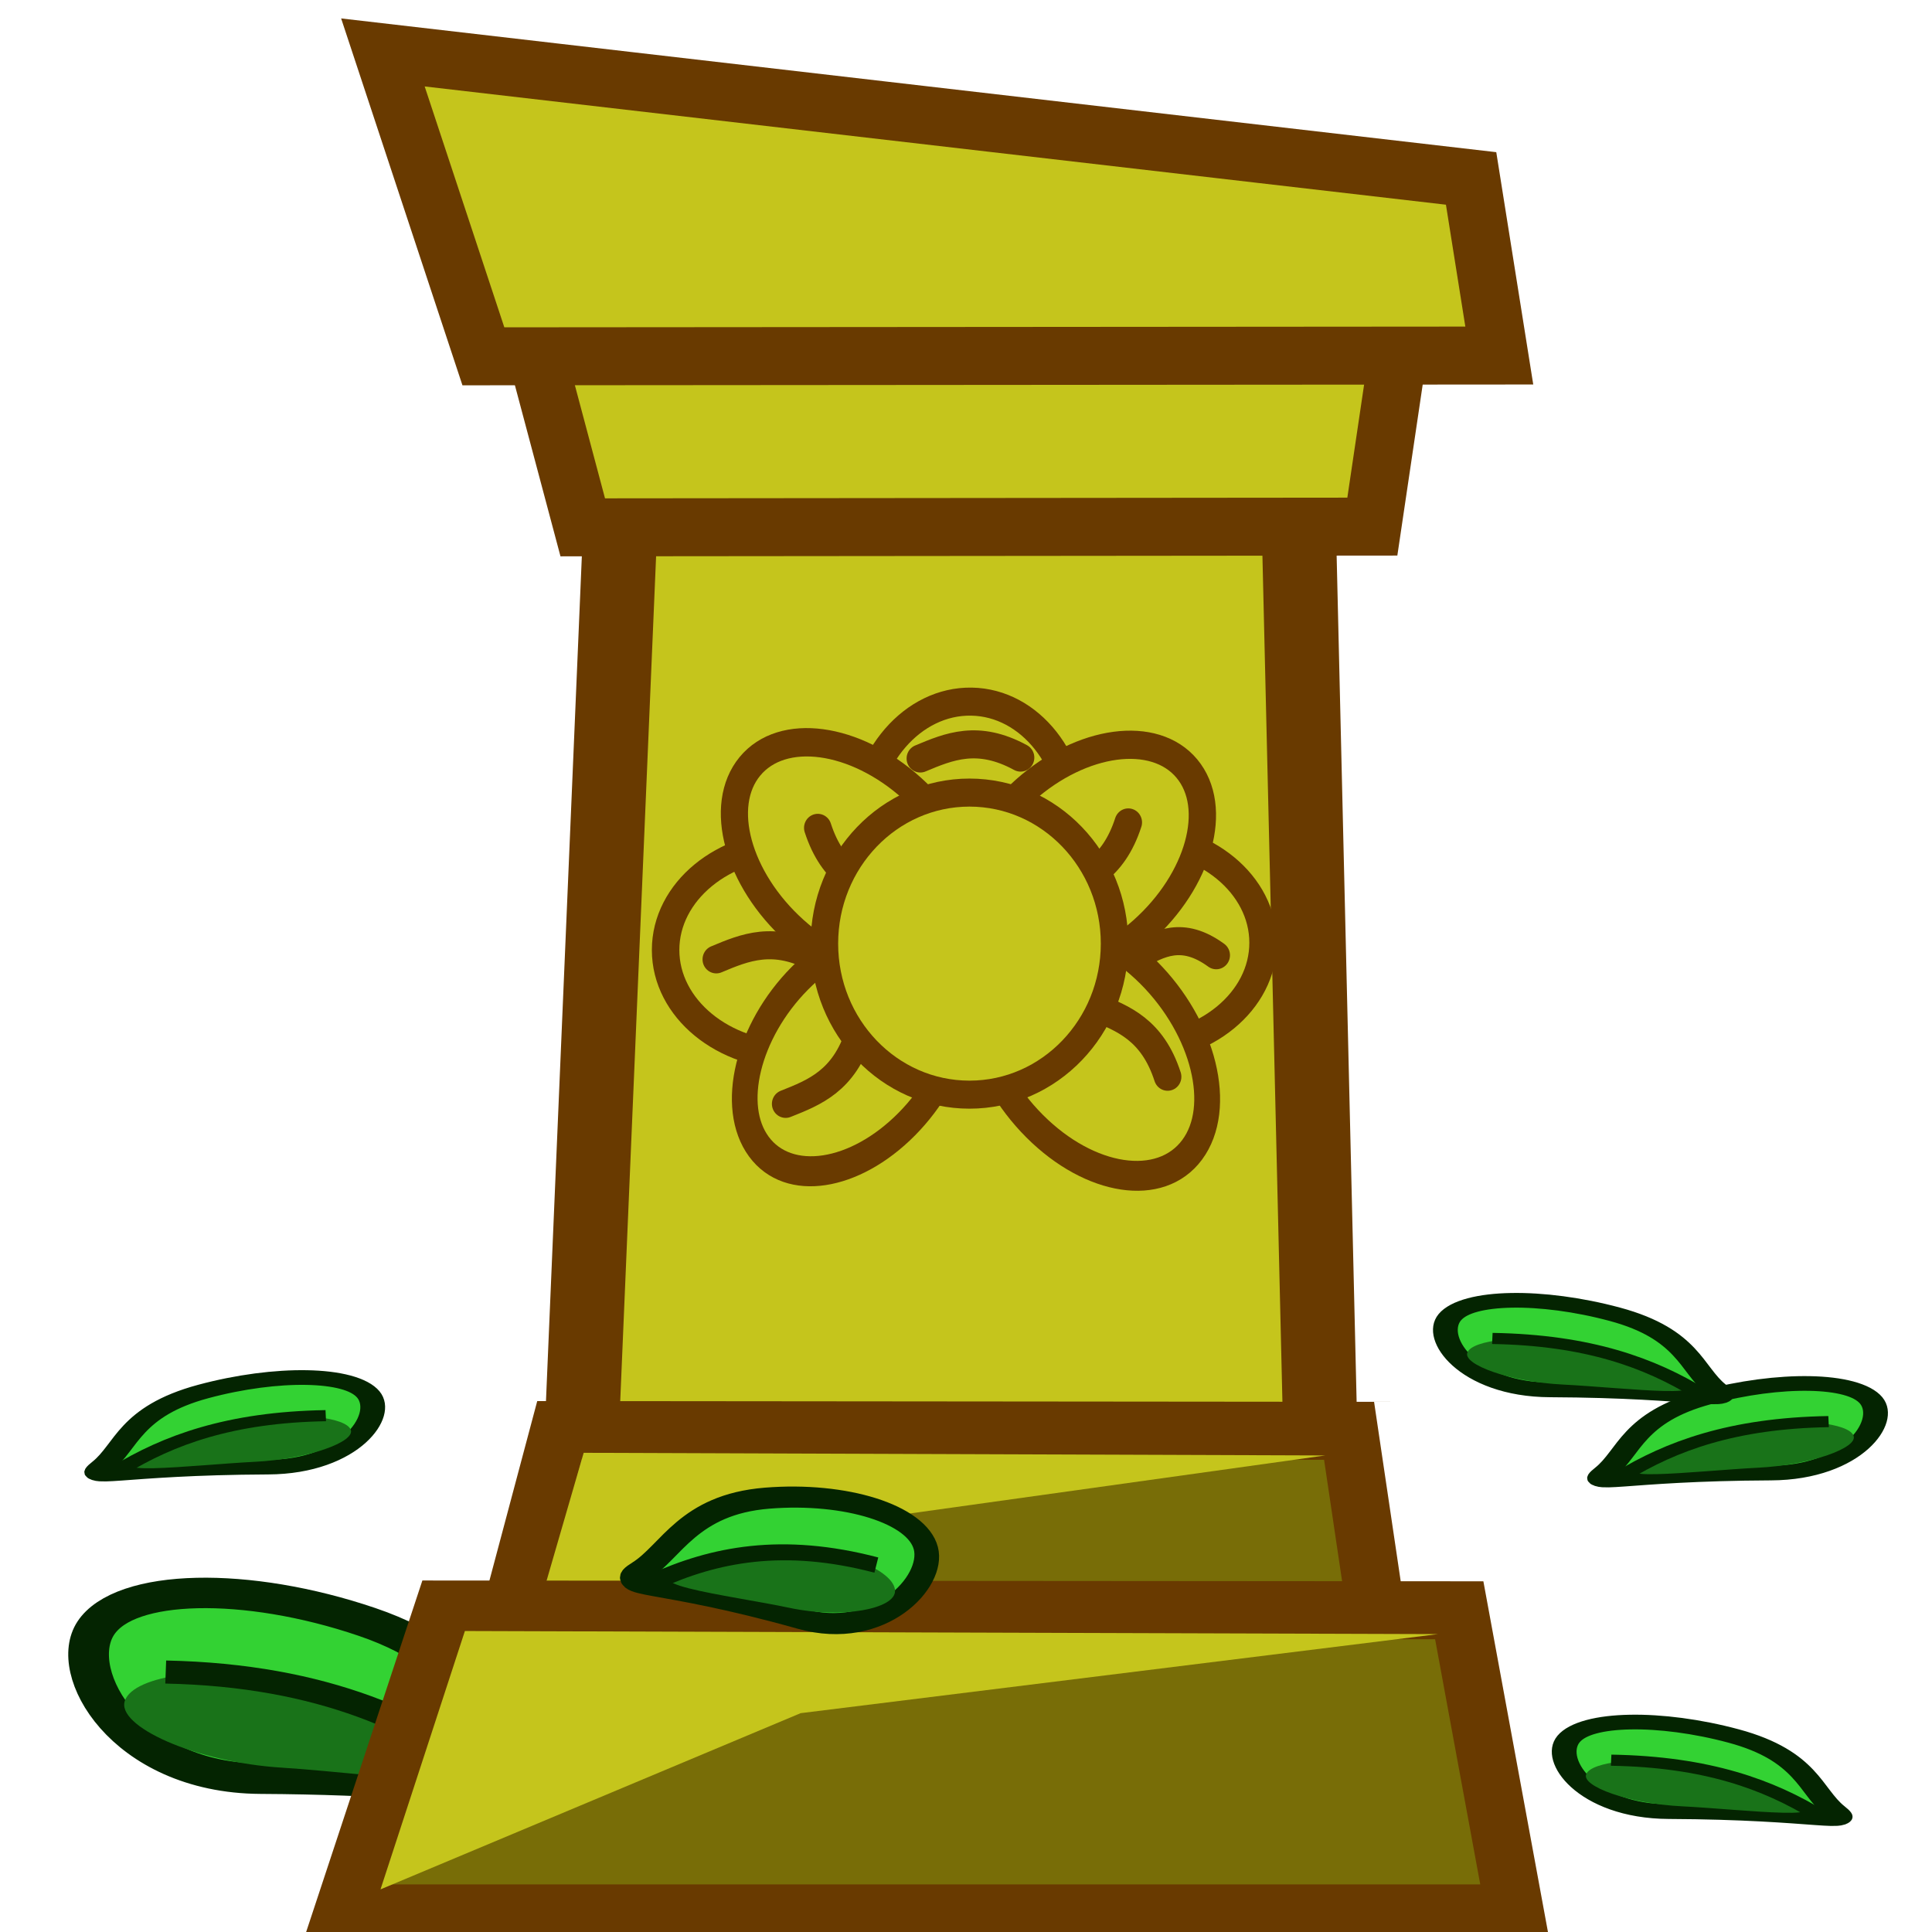
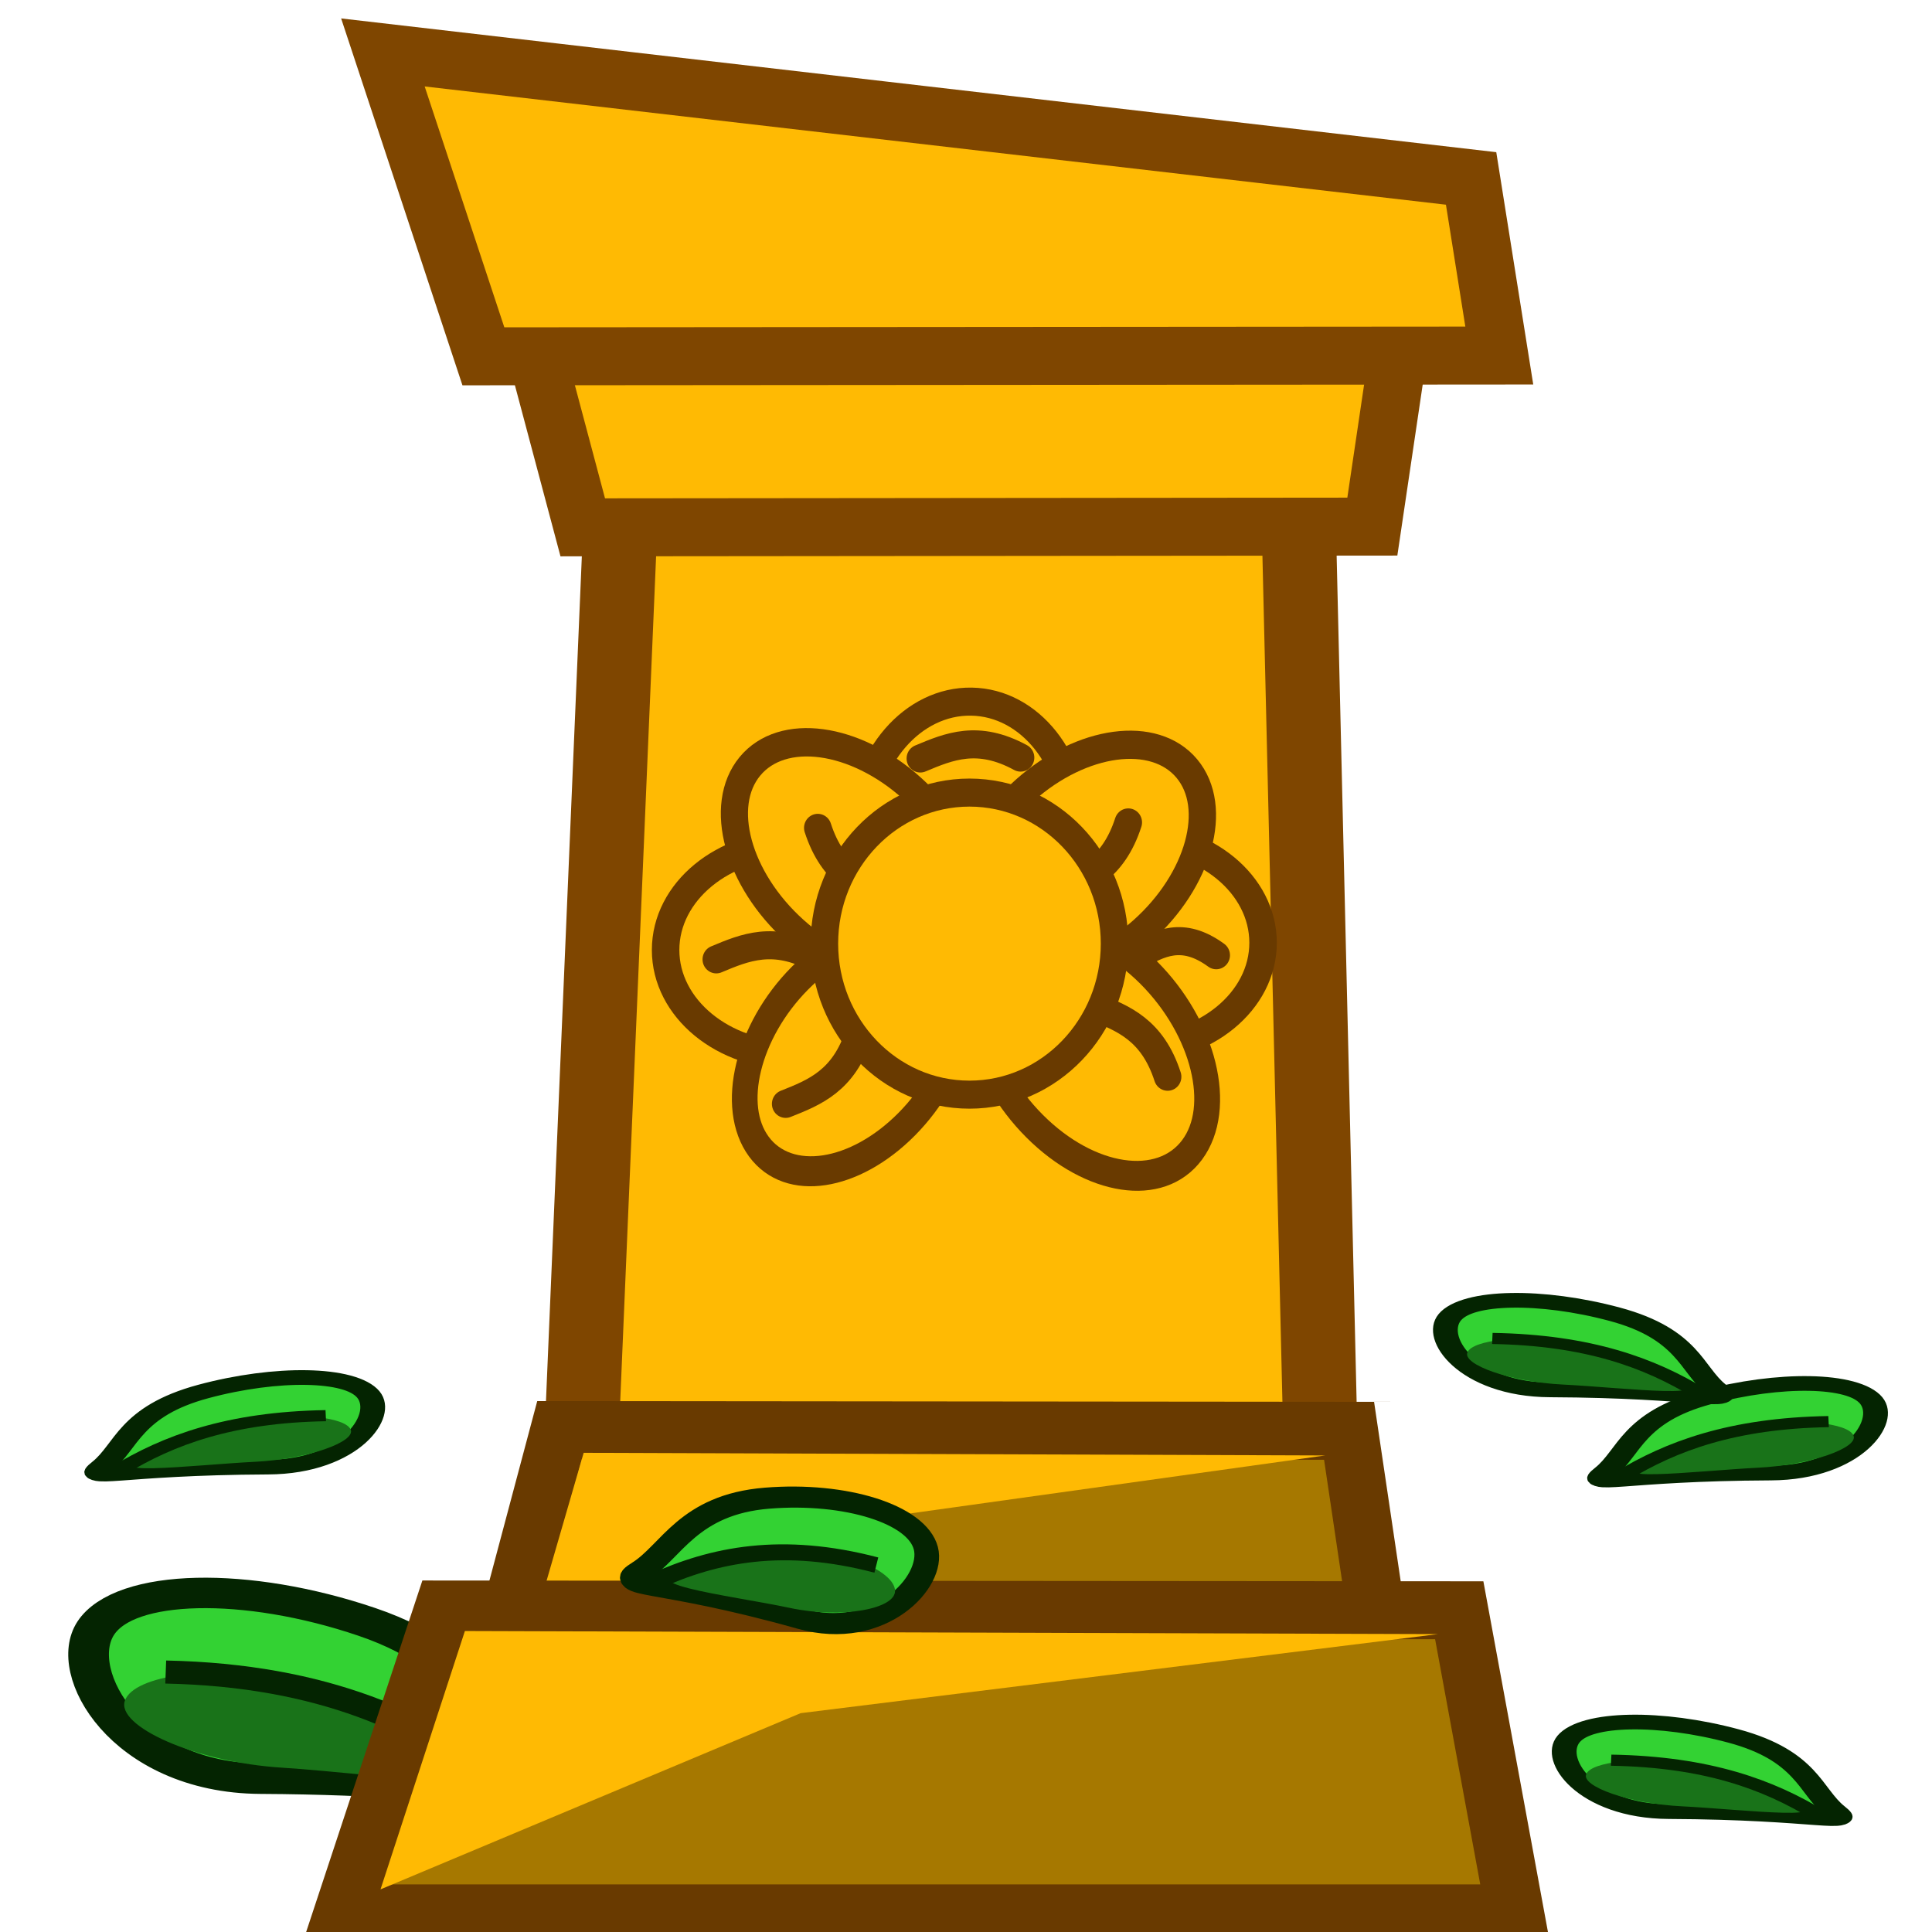
<svg xmlns="http://www.w3.org/2000/svg" width="100mm" height="100mm" viewBox="0 0 100 100" version="1.1" id="svg3527" xml:space="preserve">
  <defs id="defs3524">
    <filter style="color-interpolation-filters:sRGB;" id="filter6" x="-0.719" y="-0.458" width="2.439" height="1.916">
      <feGaussianBlur stdDeviation="5" result="fbSourceGraphic" id="feGaussianBlur5" />
      <feGaussianBlur stdDeviation="0.01" in="SourceGraphic" result="result1" id="feGaussianBlur6" />
      <feComposite in2="result1" operator="arithmetic" in="fbSourceGraphic" k2="0.5" k3="0.5" result="result2" id="feComposite6" />
      <feBlend in2="fbSourceGraphic" mode="normal" result="result3" id="feBlend6" />
    </filter>
    <linearGradient id="linearGradient13895">
      <stop style="stop-color:#000000;stop-opacity:1;" offset="0" id="stop13893" />
    </linearGradient>
    <filter style="color-interpolation-filters:sRGB;" id="filter14269" x="-0.312" y="-0.296" width="1.623" height="1.592">
      <feGaussianBlur stdDeviation="0.205" result="blur" id="feGaussianBlur14263" />
      <feComposite in="SourceGraphic" in2="blur" operator="in" result="composite1" id="feComposite14265" />
      <feComposite in="composite1" in2="composite1" operator="in" result="composite2" id="feComposite14267" />
    </filter>
    <filter style="color-interpolation-filters:sRGB;" id="filter14269-2" x="-0.312" y="-0.296" width="1.623" height="1.592">
      <feGaussianBlur stdDeviation="0.205" result="blur" id="feGaussianBlur14263-0" />
      <feComposite in="SourceGraphic" in2="blur" operator="in" result="composite1" id="feComposite14265-2" />
      <feComposite in="composite1" in2="composite1" operator="in" result="composite2" id="feComposite14267-3" />
    </filter>
    <filter style="color-interpolation-filters:sRGB;" id="filter14269-6" x="-0.312" y="-0.296" width="1.623" height="1.592">
      <feGaussianBlur stdDeviation="0.205" result="blur" id="feGaussianBlur14263-7" />
      <feComposite in="SourceGraphic" in2="blur" operator="in" result="composite1" id="feComposite14265-5" />
      <feComposite in="composite1" in2="composite1" operator="in" result="composite2" id="feComposite14267-35" />
    </filter>
    <filter style="color-interpolation-filters:sRGB;" id="filter14269-5" x="-0.312" y="-0.296" width="1.623" height="1.592">
      <feGaussianBlur stdDeviation="0.205" result="blur" id="feGaussianBlur14263-6" />
      <feComposite in="SourceGraphic" in2="blur" operator="in" result="composite1" id="feComposite14265-2-6" />
      <feComposite in="composite1" in2="composite1" operator="in" result="composite2" id="feComposite14267-9" />
    </filter>
    <filter style="color-interpolation-filters:sRGB;" id="filter14269-26" x="-0.312" y="-0.296" width="1.623" height="1.592">
      <feGaussianBlur stdDeviation="0.205" result="blur" id="feGaussianBlur14263-1" />
      <feComposite in="SourceGraphic" in2="blur" operator="in" result="composite1" id="feComposite14265-8" />
      <feComposite in="composite1" in2="composite1" operator="in" result="composite2" id="feComposite14267-7" />
    </filter>
    <filter style="color-interpolation-filters:sRGB;" id="filter14269-5-5" x="-0.312" y="-0.296" width="1.623" height="1.592">
      <feGaussianBlur stdDeviation="0.205" result="blur" id="feGaussianBlur14263-6-9" />
      <feComposite in="SourceGraphic" in2="blur" operator="in" result="composite1" id="feComposite14265-2-2" />
      <feComposite in="composite1" in2="composite1" operator="in" result="composite2" id="feComposite14267-9-2" />
    </filter>
  </defs>
  <g id="layer1">
    <g id="g9" transform="matrix(2.936701,0,0,2.198288,192.0365,-114.1287)">
      <path id="path77" style="fill:#33d233;stroke:#042401;stroke-width:0.717" d="m -56.004,93.746 c 0.624,0.837 -0.418,0.082 -4.796,0.051 -2.351,-0.017 -3.418,-2.498 -2.904,-3.544 0.514,-1.046 2.654,-1.112 4.78,-0.147 2.126,0.965 2.219,2.7 2.92,3.64 z" />
      <path id="path29" style="fill:#197319;stroke-width:0.468;stroke-linecap:round;stroke-linejoin:round" d="m -57.743,93.051 c 2.54,1.343 -0.961,0.63 -2.677,0.487 -1.529,-0.127 -2.935,-0.981 -2.77,-1.581 0.165,-0.6 1.518,-0.842 3.022,-0.54 1.504,0.302 1.875,1.343 2.425,1.634 z" />
      <path style="fill:none;fill-opacity:1;stroke:#042401;stroke-width:0.543;stroke-dasharray:none;stroke-opacity:1" d="m -62.471,91.286 c 2.78,0.078 4.56,1.196 5.995,2.673" id="path78" />
    </g>
-     <path style="fill:#c5c51c;fill-opacity:1;stroke:#693a00;stroke-width:3.84;stroke-dasharray:none;stroke-opacity:1" d="M 32.702,13.143 29.32,92.81 H 68.777 L 66.899,13.343 Z" id="path4" />
-     <path style="fill:#c5c51c;fill-opacity:1;stroke:#693a00;stroke-width:3;stroke-dasharray:none;stroke-opacity:1" d="M 30.163,27.295 26.121,12.123 H 73.277 L 71.032,27.257 Z" id="path26" />
+     <path style="fill:#ffba03;fill-opacity:1;stroke:#7f4600;stroke-width:3.84;stroke-dasharray:none;stroke-opacity:1" d="M 32.702,13.143 29.32,92.81 H 68.777 L 66.899,13.343 Z" id="path4" />
+     <path style="fill:#ffba03;fill-opacity:1;stroke:#7f4600;stroke-width:3;stroke-dasharray:none;stroke-opacity:1" d="M 30.163,27.295 26.121,12.123 H 73.277 L 71.032,27.257 Z" id="path26" />
    <g id="g43" transform="matrix(0.7897141,0,0,0.8073257,26.06414,-90.89293)" />
-     <path style="fill:#786d07;fill-opacity:1;stroke:#693a00;stroke-width:3;stroke-dasharray:none;stroke-opacity:1" d="M 28.96,74.02 24.918,89.192 H 72.074 L 69.828,74.058 Z" id="path27" />
-     <path style="fill:#c5c51c;fill-opacity:1;stroke:none;stroke-width:1.528;stroke-dasharray:none;stroke-opacity:1" d="M 30.211,75.197 26.882,86.673 43.453,78.846 68.593,75.334 Z" id="path1" />
-     <path style="fill:#786d07;fill-opacity:1;stroke:#693a00;stroke-width:3;stroke-dasharray:none;stroke-opacity:1" d="m 22.946,83.307 -5.201,15.729 H 78.419 L 75.53,83.347 Z" id="path24" />
-     <path style="fill:#c5c51c;fill-opacity:1;stroke:none;stroke-width:1.89;stroke-dasharray:none;stroke-opacity:1" d="M 24.063,84.421 19.695,97.794 41.441,88.673 74.434,84.581 Z" id="path3" />
-     <path style="fill:#c5c51c;fill-opacity:1;stroke:#693a00;stroke-width:3;stroke-dasharray:none;stroke-opacity:1" d="M 25.02,18.443 19.819,2.714 76.144,9.236 77.603,18.403 Z" id="path25" />
+     <path style="fill:#a67800;fill-opacity:1;stroke:#693a00;stroke-width:3;stroke-dasharray:none;stroke-opacity:1" d="M 28.96,74.02 24.918,89.192 H 72.074 L 69.828,74.058 Z" id="path27" />
+     <path style="fill:#ffba03;fill-opacity:1;stroke:none;stroke-width:1.528;stroke-dasharray:none;stroke-opacity:1" d="M 30.211,75.197 26.882,86.673 43.453,78.846 68.593,75.334 Z" id="path1" />
+     <path style="fill:#a67800;fill-opacity:1;stroke:#693a00;stroke-width:3;stroke-dasharray:none;stroke-opacity:1" d="m 22.946,83.307 -5.201,15.729 H 78.419 L 75.53,83.347 Z" id="path24" />
+     <path style="fill:#ffba03;fill-opacity:1;stroke:none;stroke-width:1.89;stroke-dasharray:none;stroke-opacity:1" d="M 24.063,84.421 19.695,97.794 41.441,88.673 74.434,84.581 Z" id="path3" />
+     <path style="fill:#ffba03;fill-opacity:1;stroke:#7f4600;stroke-width:3;stroke-dasharray:none;stroke-opacity:1" d="M 25.02,18.443 19.819,2.714 76.144,9.236 77.603,18.403 Z" id="path25" />
    <g id="g43-9" transform="matrix(0.7897141,0,0,0.8073257,-24.14025,-28.45043)" />
-     <g id="g8" transform="matrix(1.224559,0,0,1.249012,-85.75474,-24.48912)" style="stroke-width:1.162;stroke-dasharray:none;fill:#c5c51c;fill-opacity:1;stroke:#693a00;stroke-opacity:1">
-       <ellipse style="fill:#c5c51c;fill-opacity:1;stroke:#693a00;stroke-width:1.162;stroke-dasharray:none;stroke-opacity:1" id="ellipse2" cx="117.99" cy="58.675" rx="5.427" ry="4.378" />
-       <ellipse style="fill:#c5c51c;fill-opacity:1;stroke:#693a00;stroke-width:1.162;stroke-dasharray:none;stroke-opacity:1" id="path4-9" cx="103.59" cy="58.975" rx="5.427" ry="4.378" />
-       <ellipse style="fill:#c5c51c;fill-opacity:1;stroke:#693a00;stroke-width:1.167;stroke-dasharray:none;stroke-opacity:1" id="ellipse8" cx="-131.784" cy="-36.57" rx="5.947" ry="3.992" transform="matrix(-0.7140891,-0.7000548,-0.603382,0.7974523,0,0)" />
-       <ellipse style="fill:#c5c51c;fill-opacity:1;stroke:#693a00;stroke-width:1.162;stroke-dasharray:none;stroke-opacity:1" id="ellipse7" cx="-52.135" cy="-112.397" rx="5.314" ry="4.491" transform="matrix(0.02754617,-0.9996205,-0.9998602,-0.01672091,0,0)" />
-       <ellipse style="fill:#c5c51c;fill-opacity:1;stroke:#693a00;stroke-width:1.167;stroke-dasharray:none;stroke-opacity:1" id="ellipse1" cx="47.49" cy="120.681" rx="5.613" ry="3.773" transform="matrix(0.7105453,-0.7036514,0.599505,0.800371,0,0)" />
-       <ellipse style="fill:#c5c51c;fill-opacity:1;stroke:#693a00;stroke-width:1.162;stroke-dasharray:none;stroke-opacity:1" id="ellipse4" cx="-116.779" cy="-28.796" rx="5.828" ry="3.852" transform="matrix(-0.7498423,-0.6616166,-0.6434973,0.7654484,0,0)" />
-       <ellipse style="fill:#c5c51c;fill-opacity:1;stroke:#693a00;stroke-width:1.162;stroke-dasharray:none;stroke-opacity:1" id="ellipse3" cx="52.465" cy="117.815" rx="5.803" ry="3.829" transform="matrix(0.7534064,-0.6575551,0.6476012,0.7619794,0,0)" />
-       <path style="fill:#c5c51c;fill-opacity:1;stroke:#693a00;stroke-width:1.162;stroke-linecap:round;stroke-linejoin:round;stroke-dasharray:none;stroke-opacity:1" d="m 107.691,56.807 c -1.227,-0.477 -2.454,-0.952 -3.096,-2.894" id="path22" />
-       <path style="fill:#c5c51c;fill-opacity:1;stroke:#693a00;stroke-width:1.162;stroke-linecap:round;stroke-linejoin:round;stroke-dasharray:none;stroke-opacity:1" d="m 114.624,56.582 c 1.227,-0.477 2.454,-0.952 3.096,-2.894" id="path23" />
-       <path style="fill:#c5c51c;fill-opacity:1;stroke:#693a00;stroke-width:1.162;stroke-linecap:round;stroke-linejoin:round;stroke-dasharray:none;stroke-opacity:1" d="m 100.305,59.364 c 1.217,-0.5 2.434,-1.001 4.237,-0.037" id="path24-1" />
-       <path style="fill:#c5c51c;fill-opacity:1;stroke:#693a00;stroke-width:1.162;stroke-linecap:round;stroke-linejoin:round;stroke-dasharray:none;stroke-opacity:1" d="m 103.237,65.352 c 1.227,-0.477 2.454,-0.952 3.096,-2.894" id="path26-2" />
-       <path style="fill:#c5c51c;fill-opacity:1;stroke:#693a00;stroke-width:1.162;stroke-linecap:round;stroke-linejoin:round;stroke-dasharray:none;stroke-opacity:1" d="m 116.287,61.334 c 1.227,0.477 2.454,0.952 3.096,2.894" id="path27-7" />
-       <ellipse style="fill:#c5c51c;fill-opacity:1;stroke:#693a00;stroke-width:1.162;stroke-dasharray:none;stroke-opacity:1" id="path3-0" cx="111.007" cy="58.711" rx="6.132" ry="6.259" />
-       <path style="fill:#c5c51c;fill-opacity:1;stroke:#693a00;stroke-width:1.162;stroke-linecap:round;stroke-linejoin:round;stroke-dasharray:none;stroke-opacity:1" d="m 108.93,51.039 c 1.217,-0.5 2.434,-1.001 4.237,-0.037" id="path5-9" />
-       <path style="fill:#c5c51c;fill-opacity:1;stroke:#693a00;stroke-width:1.162;stroke-linecap:round;stroke-linejoin:round;stroke-dasharray:none;stroke-opacity:1" d="m 118.06,59.233 c 0.97,-0.534 1.94,-1.068 3.377,-0.04" id="path25-0" />
+     <g id="g8" transform="matrix(1.224559,0,0,1.249012,-85.75474,-24.48912)" style="stroke-width:1.162;stroke-dasharray:none;fill:#ffba03;fill-opacity:1;stroke:#693a00;stroke-opacity:1">
+       <ellipse style="fill:#ffba03;fill-opacity:1;stroke:#693a00;stroke-width:1.162;stroke-dasharray:none;stroke-opacity:1" id="ellipse2" cx="117.99" cy="58.675" rx="5.427" ry="4.378" />
+       <ellipse style="fill:#ffba03;fill-opacity:1;stroke:#693a00;stroke-width:1.162;stroke-dasharray:none;stroke-opacity:1" id="path4-9" cx="103.59" cy="58.975" rx="5.427" ry="4.378" />
+       <ellipse style="fill:#ffba03;fill-opacity:1;stroke:#693a00;stroke-width:1.167;stroke-dasharray:none;stroke-opacity:1" id="ellipse8" cx="-131.784" cy="-36.57" rx="5.947" ry="3.992" transform="matrix(-0.7140891,-0.7000548,-0.603382,0.7974523,0,0)" />
+       <ellipse style="fill:#ffba03;fill-opacity:1;stroke:#693a00;stroke-width:1.162;stroke-dasharray:none;stroke-opacity:1" id="ellipse7" cx="-52.135" cy="-112.397" rx="5.314" ry="4.491" transform="matrix(0.02754617,-0.9996205,-0.9998602,-0.01672091,0,0)" />
+       <ellipse style="fill:#ffba03;fill-opacity:1;stroke:#693a00;stroke-width:1.167;stroke-dasharray:none;stroke-opacity:1" id="ellipse1" cx="47.49" cy="120.681" rx="5.613" ry="3.773" transform="matrix(0.7105453,-0.7036514,0.599505,0.800371,0,0)" />
+       <ellipse style="fill:#ffba03;fill-opacity:1;stroke:#693a00;stroke-width:1.162;stroke-dasharray:none;stroke-opacity:1" id="ellipse4" cx="-116.779" cy="-28.796" rx="5.828" ry="3.852" transform="matrix(-0.7498423,-0.6616166,-0.6434973,0.7654484,0,0)" />
+       <ellipse style="fill:#ffba03;fill-opacity:1;stroke:#693a00;stroke-width:1.162;stroke-dasharray:none;stroke-opacity:1" id="ellipse3" cx="52.465" cy="117.815" rx="5.803" ry="3.829" transform="matrix(0.7534064,-0.6575551,0.6476012,0.7619794,0,0)" />
+       <path style="fill:#ffba03;fill-opacity:1;stroke:#693a00;stroke-width:1.162;stroke-linecap:round;stroke-linejoin:round;stroke-dasharray:none;stroke-opacity:1" d="m 107.691,56.807 c -1.227,-0.477 -2.454,-0.952 -3.096,-2.894" id="path22" />
+       <path style="fill:#ffba03;fill-opacity:1;stroke:#693a00;stroke-width:1.162;stroke-linecap:round;stroke-linejoin:round;stroke-dasharray:none;stroke-opacity:1" d="m 114.624,56.582 c 1.227,-0.477 2.454,-0.952 3.096,-2.894" id="path23" />
+       <path style="fill:#ffba03;fill-opacity:1;stroke:#693a00;stroke-width:1.162;stroke-linecap:round;stroke-linejoin:round;stroke-dasharray:none;stroke-opacity:1" d="m 100.305,59.364 c 1.217,-0.5 2.434,-1.001 4.237,-0.037" id="path24-1" />
+       <path style="fill:#ffba03;fill-opacity:1;stroke:#693a00;stroke-width:1.162;stroke-linecap:round;stroke-linejoin:round;stroke-dasharray:none;stroke-opacity:1" d="m 103.237,65.352 c 1.227,-0.477 2.454,-0.952 3.096,-2.894" id="path26-2" />
+       <path style="fill:#ffba03;fill-opacity:1;stroke:#693a00;stroke-width:1.162;stroke-linecap:round;stroke-linejoin:round;stroke-dasharray:none;stroke-opacity:1" d="m 116.287,61.334 c 1.227,0.477 2.454,0.952 3.096,2.894" id="path27-7" />
+       <ellipse style="fill:#ffba03;fill-opacity:1;stroke:#693a00;stroke-width:1.162;stroke-dasharray:none;stroke-opacity:1" id="path3-0" cx="111.007" cy="58.711" rx="6.132" ry="6.259" />
+       <path style="fill:#ffba03;fill-opacity:1;stroke:#693a00;stroke-width:1.162;stroke-linecap:round;stroke-linejoin:round;stroke-dasharray:none;stroke-opacity:1" d="m 108.93,51.039 c 1.217,-0.5 2.434,-1.001 4.237,-0.037" id="path5-9" />
+       <path style="fill:#ffba03;fill-opacity:1;stroke:#693a00;stroke-width:1.162;stroke-linecap:round;stroke-linejoin:round;stroke-dasharray:none;stroke-opacity:1" d="m 118.06,59.233 c 0.97,-0.534 1.94,-1.068 3.377,-0.04" id="path25-0" />
    </g>
    <g id="g12" transform="matrix(-1.787752,0,0,1.060198,-94.82073,-23.50664)">
      <path id="path10" style="fill:#33d233;stroke:#042401;stroke-width:0.717" d="m -56.004,93.746 c 0.624,0.837 -0.418,0.082 -4.796,0.051 -2.351,-0.017 -3.418,-2.498 -2.904,-3.544 0.514,-1.046 2.654,-1.112 4.78,-0.147 2.126,0.965 2.219,2.7 2.92,3.64 z" />
      <path id="path11" style="fill:#197319;stroke-width:0.468;stroke-linecap:round;stroke-linejoin:round" d="m -57.743,93.051 c 2.54,1.343 -0.961,0.63 -2.677,0.487 -1.529,-0.127 -2.935,-0.981 -2.77,-1.581 0.165,-0.6 1.518,-0.842 3.022,-0.54 1.504,0.302 1.875,1.343 2.425,1.634 z" />
      <path style="fill:none;fill-opacity:1;stroke:#042401;stroke-width:0.543;stroke-dasharray:none;stroke-opacity:1" d="m -62.471,91.286 c 2.78,0.078 4.56,1.196 5.995,2.673" id="path12" />
    </g>
    <g id="g15" transform="matrix(-1.787752,0,0,1.060198,-17.03501,-23.19919)">
      <path id="path13" style="fill:#33d233;stroke:#042401;stroke-width:0.717" d="m -56.004,93.746 c 0.624,0.837 -0.418,0.082 -4.796,0.051 -2.351,-0.017 -3.418,-2.498 -2.904,-3.544 0.514,-1.046 2.654,-1.112 4.78,-0.147 2.126,0.965 2.219,2.7 2.92,3.64 z" />
      <path id="path14" style="fill:#197319;stroke-width:0.468;stroke-linecap:round;stroke-linejoin:round" d="m -57.743,93.051 c 2.54,1.343 -0.961,0.63 -2.677,0.487 -1.529,-0.127 -2.935,-0.981 -2.77,-1.581 0.165,-0.6 1.518,-0.842 3.022,-0.54 1.504,0.302 1.875,1.343 2.425,1.634 z" />
      <path style="fill:none;fill-opacity:1;stroke:#042401;stroke-width:0.543;stroke-dasharray:none;stroke-opacity:1" d="m -62.471,91.286 c 2.78,0.078 4.56,1.196 5.995,2.673" id="path15" />
    </g>
    <g id="g18" transform="matrix(1.787752,0,0,1.060198,188.9259,-27.50354)">
      <path id="path16" style="fill:#33d233;stroke:#042401;stroke-width:0.717" d="m -56.004,93.746 c 0.624,0.837 -0.418,0.082 -4.796,0.051 -2.351,-0.017 -3.418,-2.498 -2.904,-3.544 0.514,-1.046 2.654,-1.112 4.78,-0.147 2.126,0.965 2.219,2.7 2.92,3.64 z" />
      <path id="path17" style="fill:#197319;stroke-width:0.468;stroke-linecap:round;stroke-linejoin:round" d="m -57.743,93.051 c 2.54,1.343 -0.961,0.63 -2.677,0.487 -1.529,-0.127 -2.935,-0.981 -2.77,-1.581 0.165,-0.6 1.518,-0.842 3.022,-0.54 1.504,0.302 1.875,1.343 2.425,1.634 z" />
      <path style="fill:none;fill-opacity:1;stroke:#042401;stroke-width:0.543;stroke-dasharray:none;stroke-opacity:1" d="m -62.471,91.286 c 2.78,0.078 4.56,1.196 5.995,2.673" id="path18" />
    </g>
    <g id="g21" transform="matrix(1.787752,0,0,1.060198,195.0749,-5.674343)">
      <path id="path19" style="fill:#33d233;stroke:#042401;stroke-width:0.717" d="m -56.004,93.746 c 0.624,0.837 -0.418,0.082 -4.796,0.051 -2.351,-0.017 -3.418,-2.498 -2.904,-3.544 0.514,-1.046 2.654,-1.112 4.78,-0.147 2.126,0.965 2.219,2.7 2.92,3.64 z" />
      <path id="path20" style="fill:#197319;stroke-width:0.468;stroke-linecap:round;stroke-linejoin:round" d="m -57.743,93.051 c 2.54,1.343 -0.961,0.63 -2.677,0.487 -1.529,-0.127 -2.935,-0.981 -2.77,-1.581 0.165,-0.6 1.518,-0.842 3.022,-0.54 1.504,0.302 1.875,1.343 2.425,1.634 z" />
      <path style="fill:none;fill-opacity:1;stroke:#042401;stroke-width:0.543;stroke-dasharray:none;stroke-opacity:1" d="m -62.471,91.286 c 2.78,0.078 4.56,1.196 5.995,2.673" id="path21" />
    </g>
    <g id="g31" transform="matrix(-1.731709,-0.4979005,-0.413416,1.43787,-25.08315,-81.35422)">
      <path id="path28" style="fill:#33d233;stroke:#042401;stroke-width:0.717" d="m -56.004,93.746 c 0.624,0.837 -0.418,0.082 -4.796,0.051 -2.351,-0.017 -3.418,-2.498 -2.904,-3.544 0.514,-1.046 2.654,-1.112 4.78,-0.147 2.126,0.965 2.219,2.7 2.92,3.64 z" />
      <path id="path30" style="fill:#197319;stroke-width:0.468;stroke-linecap:round;stroke-linejoin:round" d="m -57.743,93.051 c 2.54,1.343 -0.961,0.63 -2.677,0.487 -1.529,-0.127 -2.935,-0.981 -2.77,-1.581 0.165,-0.6 1.518,-0.842 3.022,-0.54 1.504,0.302 1.875,1.343 2.425,1.634 z" />
      <path style="fill:none;fill-opacity:1;stroke:#042401;stroke-width:0.543;stroke-dasharray:none;stroke-opacity:1" d="m -62.471,91.286 c 2.78,0.078 4.56,1.196 5.995,2.673" id="path31" />
    </g>
  </g>
</svg>
